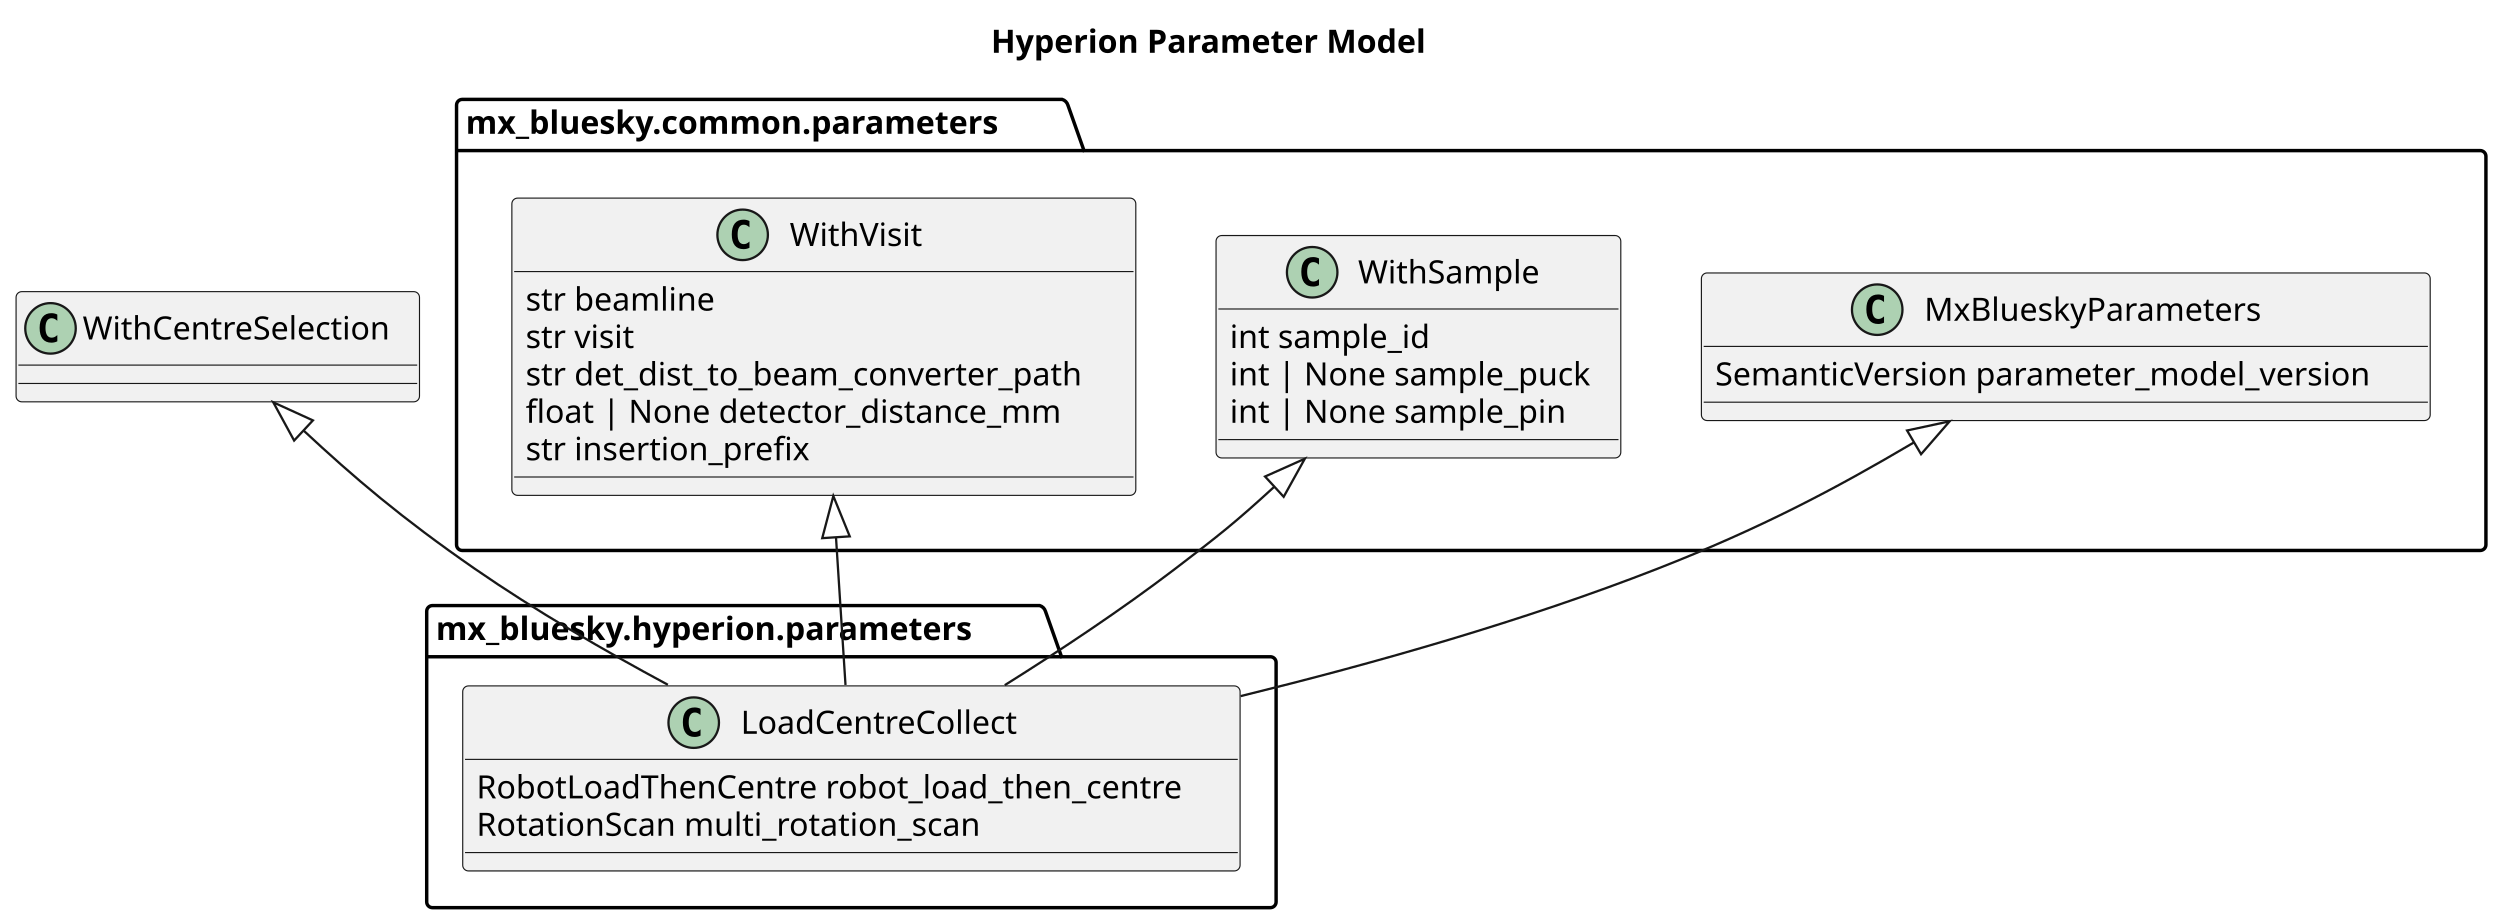
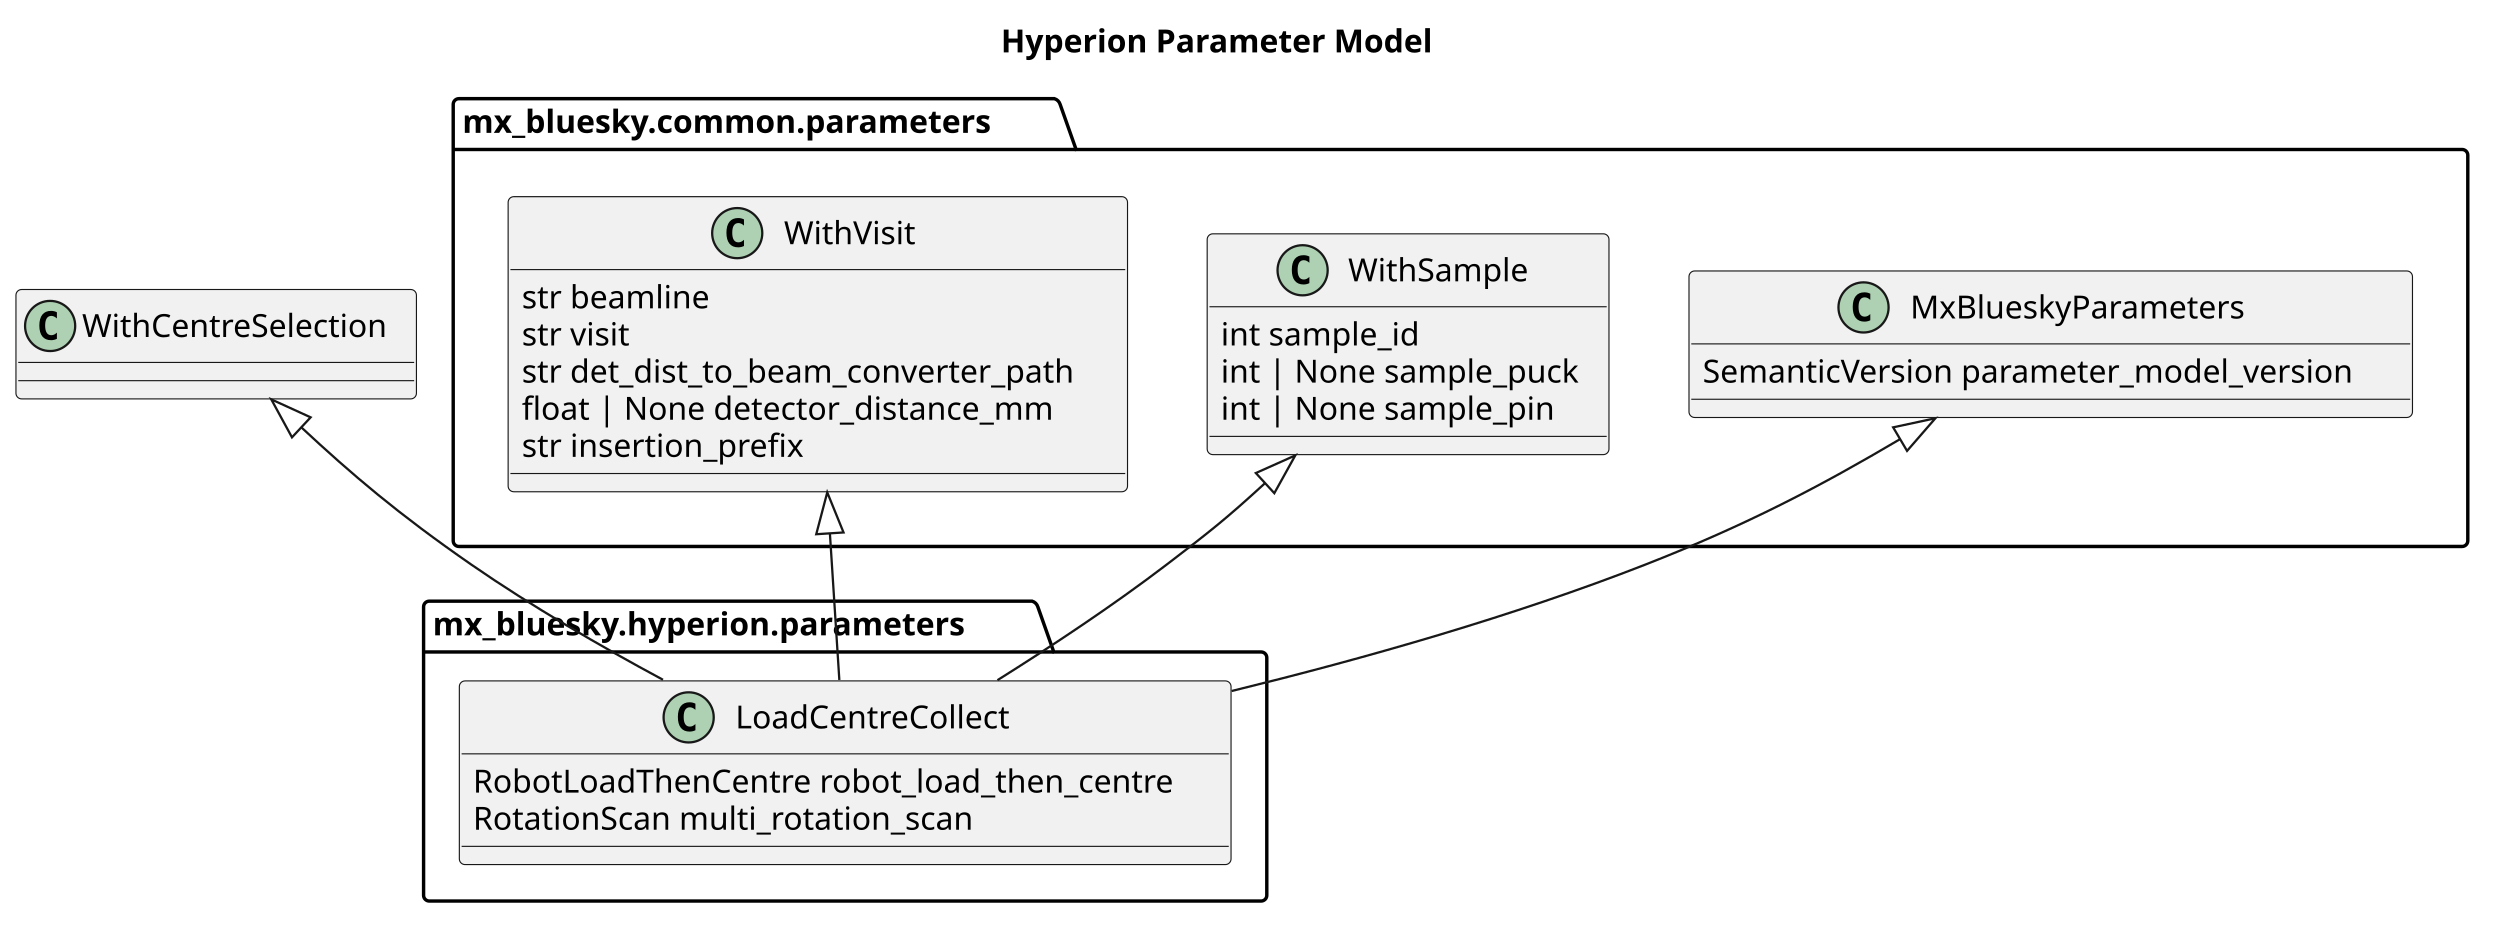
- <svg xmlns="http://www.w3.org/2000/svg" contentStyleType="text/css" data-diagram-type="CLASS" height="402px" preserveAspectRatio="none" style="width:1089px;height:402px;background:#FFFFFF;" version="1.1" viewBox="0 0 1089 402" width="1089px" zoomAndPan="magnify">
+ <svg xmlns="http://www.w3.org/2000/svg" contentStyleType="text/css" data-diagram-type="CLASS" height="410px" preserveAspectRatio="none" style="width:1097px;height:410px;background:#FFFFFF;" version="1.1" viewBox="0 0 1097 410" width="1097px" zoomAndPan="magnify">
  <defs />
  <g>
    <g class="title" data-source-line="3">
-       <text fill="#000000" font-family="sans-serif" font-size="14" font-weight="bold" lengthAdjust="spacing" textLength="212.495" x="431.687" y="22.995">Hyperion Parameter Model</text>
+       <text fill="#000000" font-family="sans-serif" font-size="14" font-weight="bold" lengthAdjust="spacing" textLength="212.495" x="439.187" y="22.995">Hyperion Parameter Model</text>
    </g>
    <g class="cluster" data-qualified-name="mx_bluesky.common.parameters" data-source-line="6" id="ent0002">
      <path d="M201.37,43.297 L462.683,43.297 A3.75,3.75 0 0 1 465.183,45.797 L472.183,65.594 L1080.37,65.594 A2.5,2.5 0 0 1 1082.87,68.094 L1082.87,237.287 A2.5,2.5 0 0 1 1080.37,239.787 L201.37,239.787 A2.5,2.5 0 0 1 198.87,237.287 L198.87,45.797 A2.5,2.5 0 0 1 201.37,43.297" fill="none" style="stroke:#000000;stroke-width:1.5;" />
      <line style="stroke:#000000;stroke-width:1.5;" x1="198.87" x2="472.183" y1="65.594" y2="65.594" />
      <text fill="#000000" font-family="sans-serif" font-size="14" font-weight="bold" lengthAdjust="spacing" textLength="260.312" x="202.87" y="58.292">mx_bluesky.common.parameters</text>
    </g>
    <g class="cluster" data-qualified-name="mx_bluesky.hyperion.parameters" data-source-line="27" id="ent0006">
      <path d="M188.37,263.787 L452.902,263.787 A3.75,3.75 0 0 1 455.402,266.287 L462.402,286.084 L553.37,286.084 A2.5,2.5 0 0 1 555.87,288.584 L555.87,392.877 A2.5,2.5 0 0 1 553.37,395.377 L188.37,395.377 A2.5,2.5 0 0 1 185.87,392.877 L185.87,266.287 A2.5,2.5 0 0 1 188.37,263.787" fill="none" style="stroke:#000000;stroke-width:1.5;" />
      <line style="stroke:#000000;stroke-width:1.5;" x1="185.87" x2="462.402" y1="286.084" y2="286.084" />
      <text fill="#000000" font-family="sans-serif" font-size="14" font-weight="bold" lengthAdjust="spacing" textLength="263.532" x="189.87" y="278.782">mx_bluesky.hyperion.parameters</text>
    </g>
    <g class="entity" data-qualified-name="mx_bluesky.common.parameters.WithVisit" data-source-line="8" id="ent0003">
      <rect fill="#F1F1F1" height="129.484" rx="2.5" ry="2.5" style="stroke:#181818;stroke-width:0.5;" width="271.786" x="222.97" y="86.297" />
      <ellipse cx="323.496" cy="102.297" fill="#ADD1B2" rx="11" ry="11" style="stroke:#181818;stroke-width:1;" />
      <path d="M326.465,107.938 Q325.887,108.234 325.246,108.375 Q324.605,108.531 323.902,108.531 Q321.402,108.531 320.074,106.891 Q318.762,105.234 318.762,102.109 Q318.762,98.984 320.074,97.328 Q321.402,95.672 323.902,95.672 Q324.605,95.672 325.246,95.828 Q325.902,95.984 326.465,96.281 L326.465,99 Q325.84,98.422 325.246,98.156 Q324.652,97.875 324.027,97.875 Q322.683,97.875 321.996,98.953 Q321.308,100.016 321.308,102.109 Q321.308,104.203 321.996,105.281 Q322.683,106.344 324.027,106.344 Q324.652,106.344 325.246,106.078 Q325.84,105.797 326.465,105.219 L326.465,107.938 Z " fill="#000000" />
      <text fill="#000000" font-family="sans-serif" font-size="14" lengthAdjust="spacing" textLength="62.234" x="343.996" y="107.144">WithVisit</text>
      <line style="stroke:#181818;stroke-width:0.5;" x1="223.97" x2="493.756" y1="118.297" y2="118.297" />
      <text fill="#000000" font-family="sans-serif" font-size="14" lengthAdjust="spacing" textLength="87.972" x="228.97" y="135.292">str beamline</text>
      <text fill="#000000" font-family="sans-serif" font-size="14" lengthAdjust="spacing" textLength="51.837" x="228.97" y="151.589">str visit</text>
      <text fill="#000000" font-family="sans-serif" font-size="14" lengthAdjust="spacing" textLength="259.786" x="228.97" y="167.886">str det_dist_to_beam_converter_path</text>
      <text fill="#000000" font-family="sans-serif" font-size="14" lengthAdjust="spacing" textLength="245.752" x="228.97" y="184.183">float | None detector_distance_mm</text>
      <text fill="#000000" font-family="sans-serif" font-size="14" lengthAdjust="spacing" textLength="131.592" x="228.97" y="200.48">str insertion_prefix</text>
      <line style="stroke:#181818;stroke-width:0.5;" x1="223.97" x2="493.756" y1="207.781" y2="207.781" />
    </g>
    <g class="entity" data-qualified-name="mx_bluesky.common.parameters.WithSample" data-source-line="15" id="ent0004">
      <rect fill="#F1F1F1" height="96.891" rx="2.5" ry="2.5" style="stroke:#181818;stroke-width:0.5;" width="176.309" x="529.71" y="102.597" />
      <ellipse cx="571.584" cy="118.597" fill="#ADD1B2" rx="11" ry="11" style="stroke:#181818;stroke-width:1;" />
      <path d="M574.553,124.237 Q573.975,124.534 573.334,124.675 Q572.694,124.831 571.991,124.831 Q569.491,124.831 568.162,123.191 Q566.85,121.534 566.85,118.409 Q566.85,115.284 568.162,113.628 Q569.491,111.972 571.991,111.972 Q572.694,111.972 573.334,112.128 Q573.991,112.284 574.553,112.581 L574.553,115.3 Q573.928,114.722 573.334,114.456 Q572.741,114.175 572.116,114.175 Q570.772,114.175 570.084,115.253 Q569.397,116.316 569.397,118.409 Q569.397,120.503 570.084,121.581 Q570.772,122.644 572.116,122.644 Q572.741,122.644 573.334,122.378 Q573.928,122.097 574.553,121.519 L574.553,124.237 Z " fill="#000000" />
      <text fill="#000000" font-family="sans-serif" font-size="14" lengthAdjust="spacing" textLength="84.588" x="591.556" y="123.444">WithSample</text>
      <line style="stroke:#181818;stroke-width:0.5;" x1="530.71" x2="705.019" y1="134.597" y2="134.597" />
      <text fill="#000000" font-family="sans-serif" font-size="14" lengthAdjust="spacing" textLength="93.379" x="535.71" y="151.592">int sample_id</text>
      <text fill="#000000" font-family="sans-serif" font-size="14" lengthAdjust="spacing" textLength="164.309" x="535.71" y="167.889">int | None sample_puck</text>
      <text fill="#000000" font-family="sans-serif" font-size="14" lengthAdjust="spacing" textLength="152.394" x="535.71" y="184.186">int | None sample_pin</text>
      <line style="stroke:#181818;stroke-width:0.5;" x1="530.71" x2="705.019" y1="191.488" y2="191.488" />
    </g>
    <g class="entity" data-qualified-name="mx_bluesky.common.parameters.MxBlueskyParameters" data-source-line="22" id="ent0005">
      <rect fill="#F1F1F1" height="64.297" rx="2.5" ry="2.5" style="stroke:#181818;stroke-width:0.5;" width="317.464" x="741.13" y="118.897" />
      <ellipse cx="817.716" cy="134.897" fill="#ADD1B2" rx="11" ry="11" style="stroke:#181818;stroke-width:1;" />
      <path d="M820.685,140.537 Q820.107,140.834 819.466,140.975 Q818.826,141.131 818.123,141.131 Q815.623,141.131 814.295,139.491 Q812.982,137.834 812.982,134.709 Q812.982,131.584 814.295,129.928 Q815.623,128.272 818.123,128.272 Q818.826,128.272 819.466,128.428 Q820.123,128.584 820.685,128.881 L820.685,131.6 Q820.06,131.022 819.466,130.756 Q818.873,130.475 818.248,130.475 Q816.904,130.475 816.216,131.553 Q815.529,132.616 815.529,134.709 Q815.529,136.803 816.216,137.881 Q816.904,138.944 818.248,138.944 Q818.873,138.944 819.466,138.678 Q820.06,138.397 820.685,137.819 L820.685,140.537 Z " fill="#000000" />
      <text fill="#000000" font-family="sans-serif" font-size="14" lengthAdjust="spacing" textLength="155.791" x="838.216" y="139.744">MxBlueskyParameters</text>
      <line style="stroke:#181818;stroke-width:0.5;" x1="742.13" x2="1057.594" y1="150.897" y2="150.897" />
      <text fill="#000000" font-family="sans-serif" font-size="14" lengthAdjust="spacing" textLength="305.464" x="747.13" y="167.892">SemanticVersion parameter_model_version</text>
      <line style="stroke:#181818;stroke-width:0.5;" x1="742.13" x2="1057.594" y1="175.194" y2="175.194" />
    </g>
    <g class="entity" data-qualified-name="mx_bluesky.hyperion.parameters.LoadCentreCollect" data-source-line="28" id="ent0007">
      <rect fill="#F1F1F1" height="80.594" rx="2.5" ry="2.5" style="stroke:#181818;stroke-width:0.5;" width="338.621" x="201.56" y="298.787" />
      <ellipse cx="302.185" cy="314.787" fill="#ADD1B2" rx="11" ry="11" style="stroke:#181818;stroke-width:1;" />
      <path d="M305.154,320.428 Q304.576,320.724 303.935,320.865 Q303.294,321.021 302.591,321.021 Q300.091,321.021 298.763,319.381 Q297.451,317.724 297.451,314.599 Q297.451,311.474 298.763,309.818 Q300.091,308.162 302.591,308.162 Q303.294,308.162 303.935,308.318 Q304.591,308.474 305.154,308.771 L305.154,311.49 Q304.529,310.912 303.935,310.646 Q303.341,310.365 302.716,310.365 Q301.373,310.365 300.685,311.443 Q299.998,312.506 299.998,314.599 Q299.998,316.693 300.685,317.771 Q301.373,318.834 302.716,318.834 Q303.341,318.834 303.935,318.568 Q304.529,318.287 305.154,317.709 L305.154,320.428 Z " fill="#000000" />
      <text fill="#000000" font-family="sans-serif" font-size="14" lengthAdjust="spacing" textLength="128.871" x="322.685" y="319.634">LoadCentreCollect</text>
      <line style="stroke:#181818;stroke-width:0.5;" x1="202.56" x2="539.181" y1="330.787" y2="330.787" />
      <text fill="#000000" font-family="sans-serif" font-size="14" lengthAdjust="spacing" textLength="326.621" x="207.56" y="347.782">RobotLoadThenCentre robot_load_then_centre</text>
      <text fill="#000000" font-family="sans-serif" font-size="14" lengthAdjust="spacing" textLength="235.095" x="207.56" y="364.079">RotationScan multi_rotation_scan</text>
      <line style="stroke:#181818;stroke-width:0.5;" x1="202.56" x2="539.181" y1="371.381" y2="371.381" />
    </g>
    <g class="entity" data-qualified-name="WithCentreSelection" data-source-line="36" id="ent0011">
      <rect fill="#F1F1F1" height="48" rx="2.5" ry="2.5" style="stroke:#181818;stroke-width:0.5;" width="175.732" x="7" y="127.037" />
      <ellipse cx="22" cy="143.037" fill="#ADD1B2" rx="11" ry="11" style="stroke:#181818;stroke-width:1;" />
      <path d="M24.969,148.678 Q24.391,148.974 23.75,149.115 Q23.109,149.271 22.406,149.271 Q19.906,149.271 18.578,147.631 Q17.266,145.974 17.266,142.849 Q17.266,139.724 18.578,138.068 Q19.906,136.412 22.406,136.412 Q23.109,136.412 23.75,136.568 Q24.406,136.724 24.969,137.021 L24.969,139.74 Q24.344,139.162 23.75,138.896 Q23.156,138.615 22.531,138.615 Q21.188,138.615 20.5,139.693 Q19.812,140.756 19.812,142.849 Q19.812,144.943 20.5,146.021 Q21.188,147.084 22.531,147.084 Q23.156,147.084 23.75,146.818 Q24.344,146.537 24.969,145.959 L24.969,148.678 Z " fill="#000000" />
      <text fill="#000000" font-family="sans-serif" font-size="14" lengthAdjust="spacing" textLength="143.732" x="36" y="147.884">WithCentreSelection</text>
      <line style="stroke:#181818;stroke-width:0.5;" x1="8" x2="181.732" y1="159.037" y2="159.037" />
      <line style="stroke:#181818;stroke-width:0.5;" x1="8" x2="181.732" y1="167.037" y2="167.037" />
    </g>
    <g class="link" data-entity-1="ent0005" data-entity-2="ent0007" data-link-type="extension" data-source-line="33" id="lnk8">
      <path codeLine="33" d="M833.764,192.685 C798.974,213.245 766.64,230.277 721.87,247.787 C664.14,270.347 598.87,288.917 540.41,303.227" fill="none" id="MxBlueskyParameters-backto-LoadCentreCollect" style="stroke:#181818;stroke-width:1;" />
      <polygon fill="none" points="849.26,183.527,830.711,187.519,836.816,197.85,849.26,183.527" style="stroke:#181818;stroke-width:1;" />
    </g>
    <g class="link" data-entity-1="ent0003" data-entity-2="ent0007" data-link-type="extension" data-source-line="34" id="lnk9">
      <path codeLine="34" d="M364.157,234.03 C365.917,261.36 366.76,274.427 368.3,298.367" fill="none" id="WithVisit-backto-LoadCentreCollect" style="stroke:#181818;stroke-width:1;" />
      <polygon fill="none" points="363,216.067,358.169,234.415,370.144,233.644,363,216.067" style="stroke:#181818;stroke-width:1;" />
    </g>
    <g class="link" data-entity-1="ent0004" data-entity-2="ent0007" data-link-type="extension" data-source-line="35" id="lnk10">
      <path codeLine="35" d="M555.113,211.992 C537.773,227.892 531.08,233.107 511.87,247.787 C488.53,265.597 461.66,283.417 437.68,298.457" fill="none" id="WithSample-backto-LoadCentreCollect" style="stroke:#181818;stroke-width:1;" />
      <polygon fill="none" points="568.38,199.827,551.058,207.57,559.168,216.414,568.38,199.827" style="stroke:#181818;stroke-width:1;" />
    </g>
    <g class="link" data-entity-1="ent0011" data-entity-2="ent0007" data-link-type="extension" data-source-line="36" id="lnk12">
      <path codeLine="36" d="M132.211,187.516 C154.131,207.936 174.68,225.517 206.87,247.787 C233.19,265.997 263.54,283.567 290.92,298.287" fill="none" id="WithCentreSelection-backto-LoadCentreCollect" style="stroke:#181818;stroke-width:1;" />
      <polygon fill="none" points="119.04,175.247,128.121,191.906,136.3,183.126,119.04,175.247" style="stroke:#181818;stroke-width:1;" />
    </g>
  </g>
</svg>
